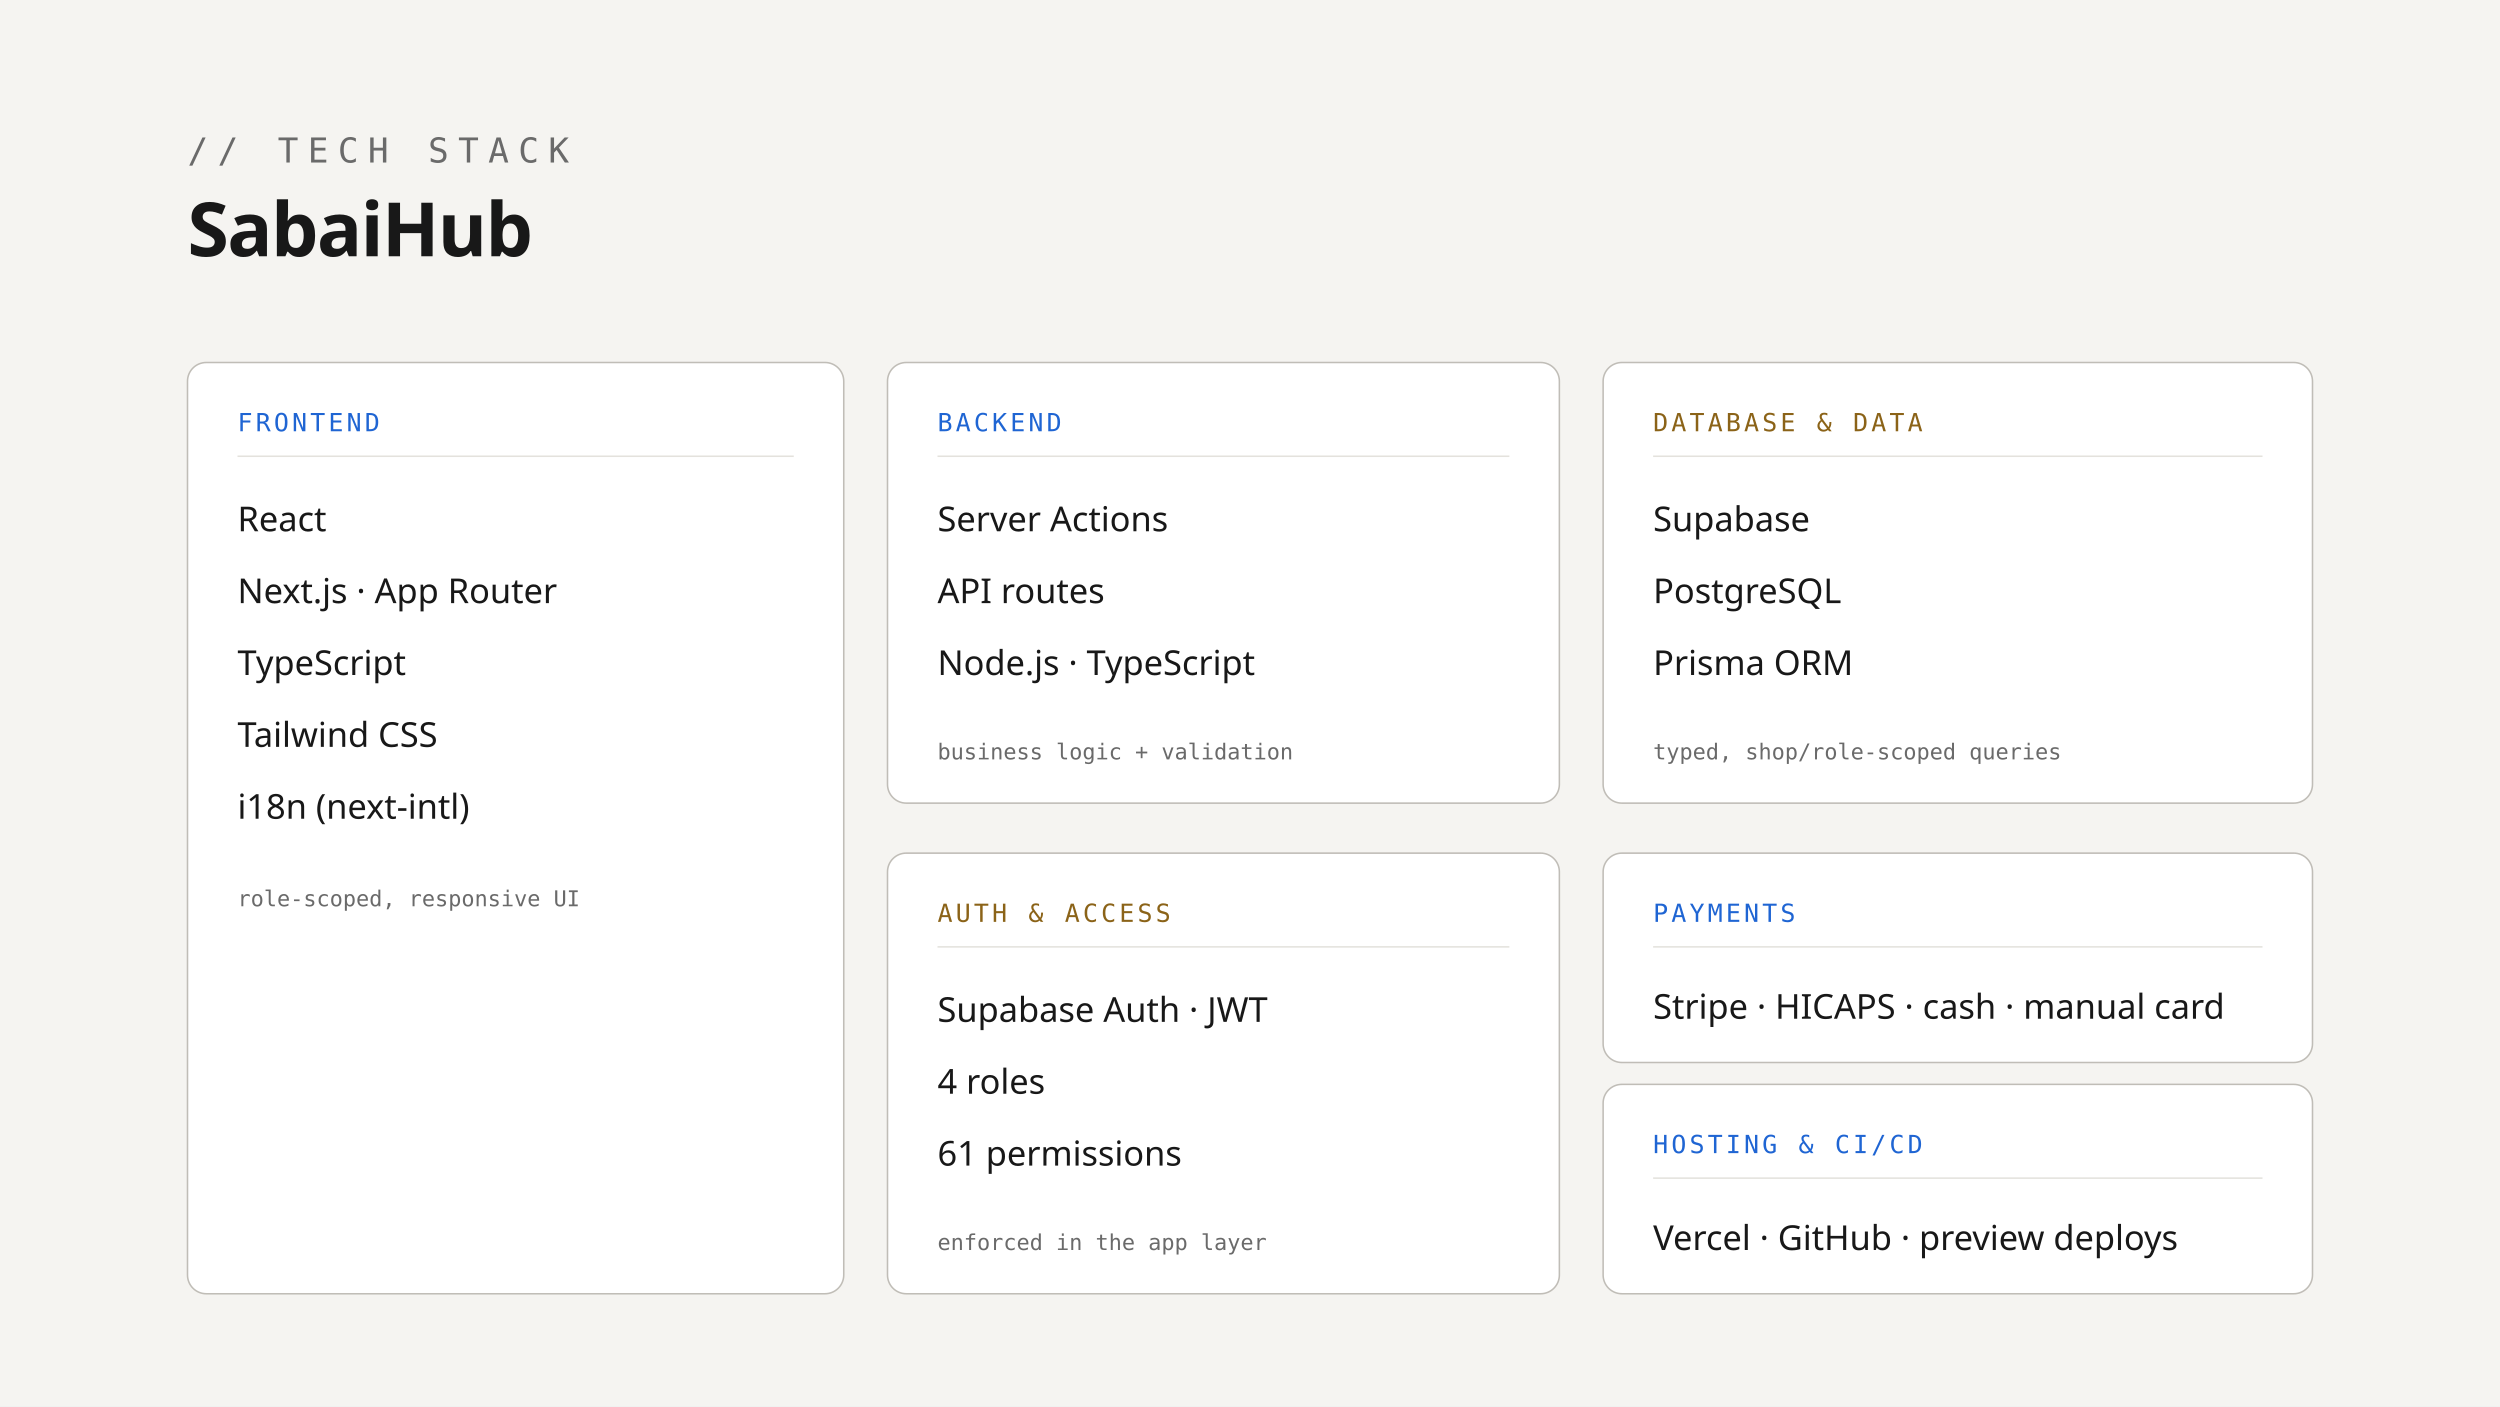
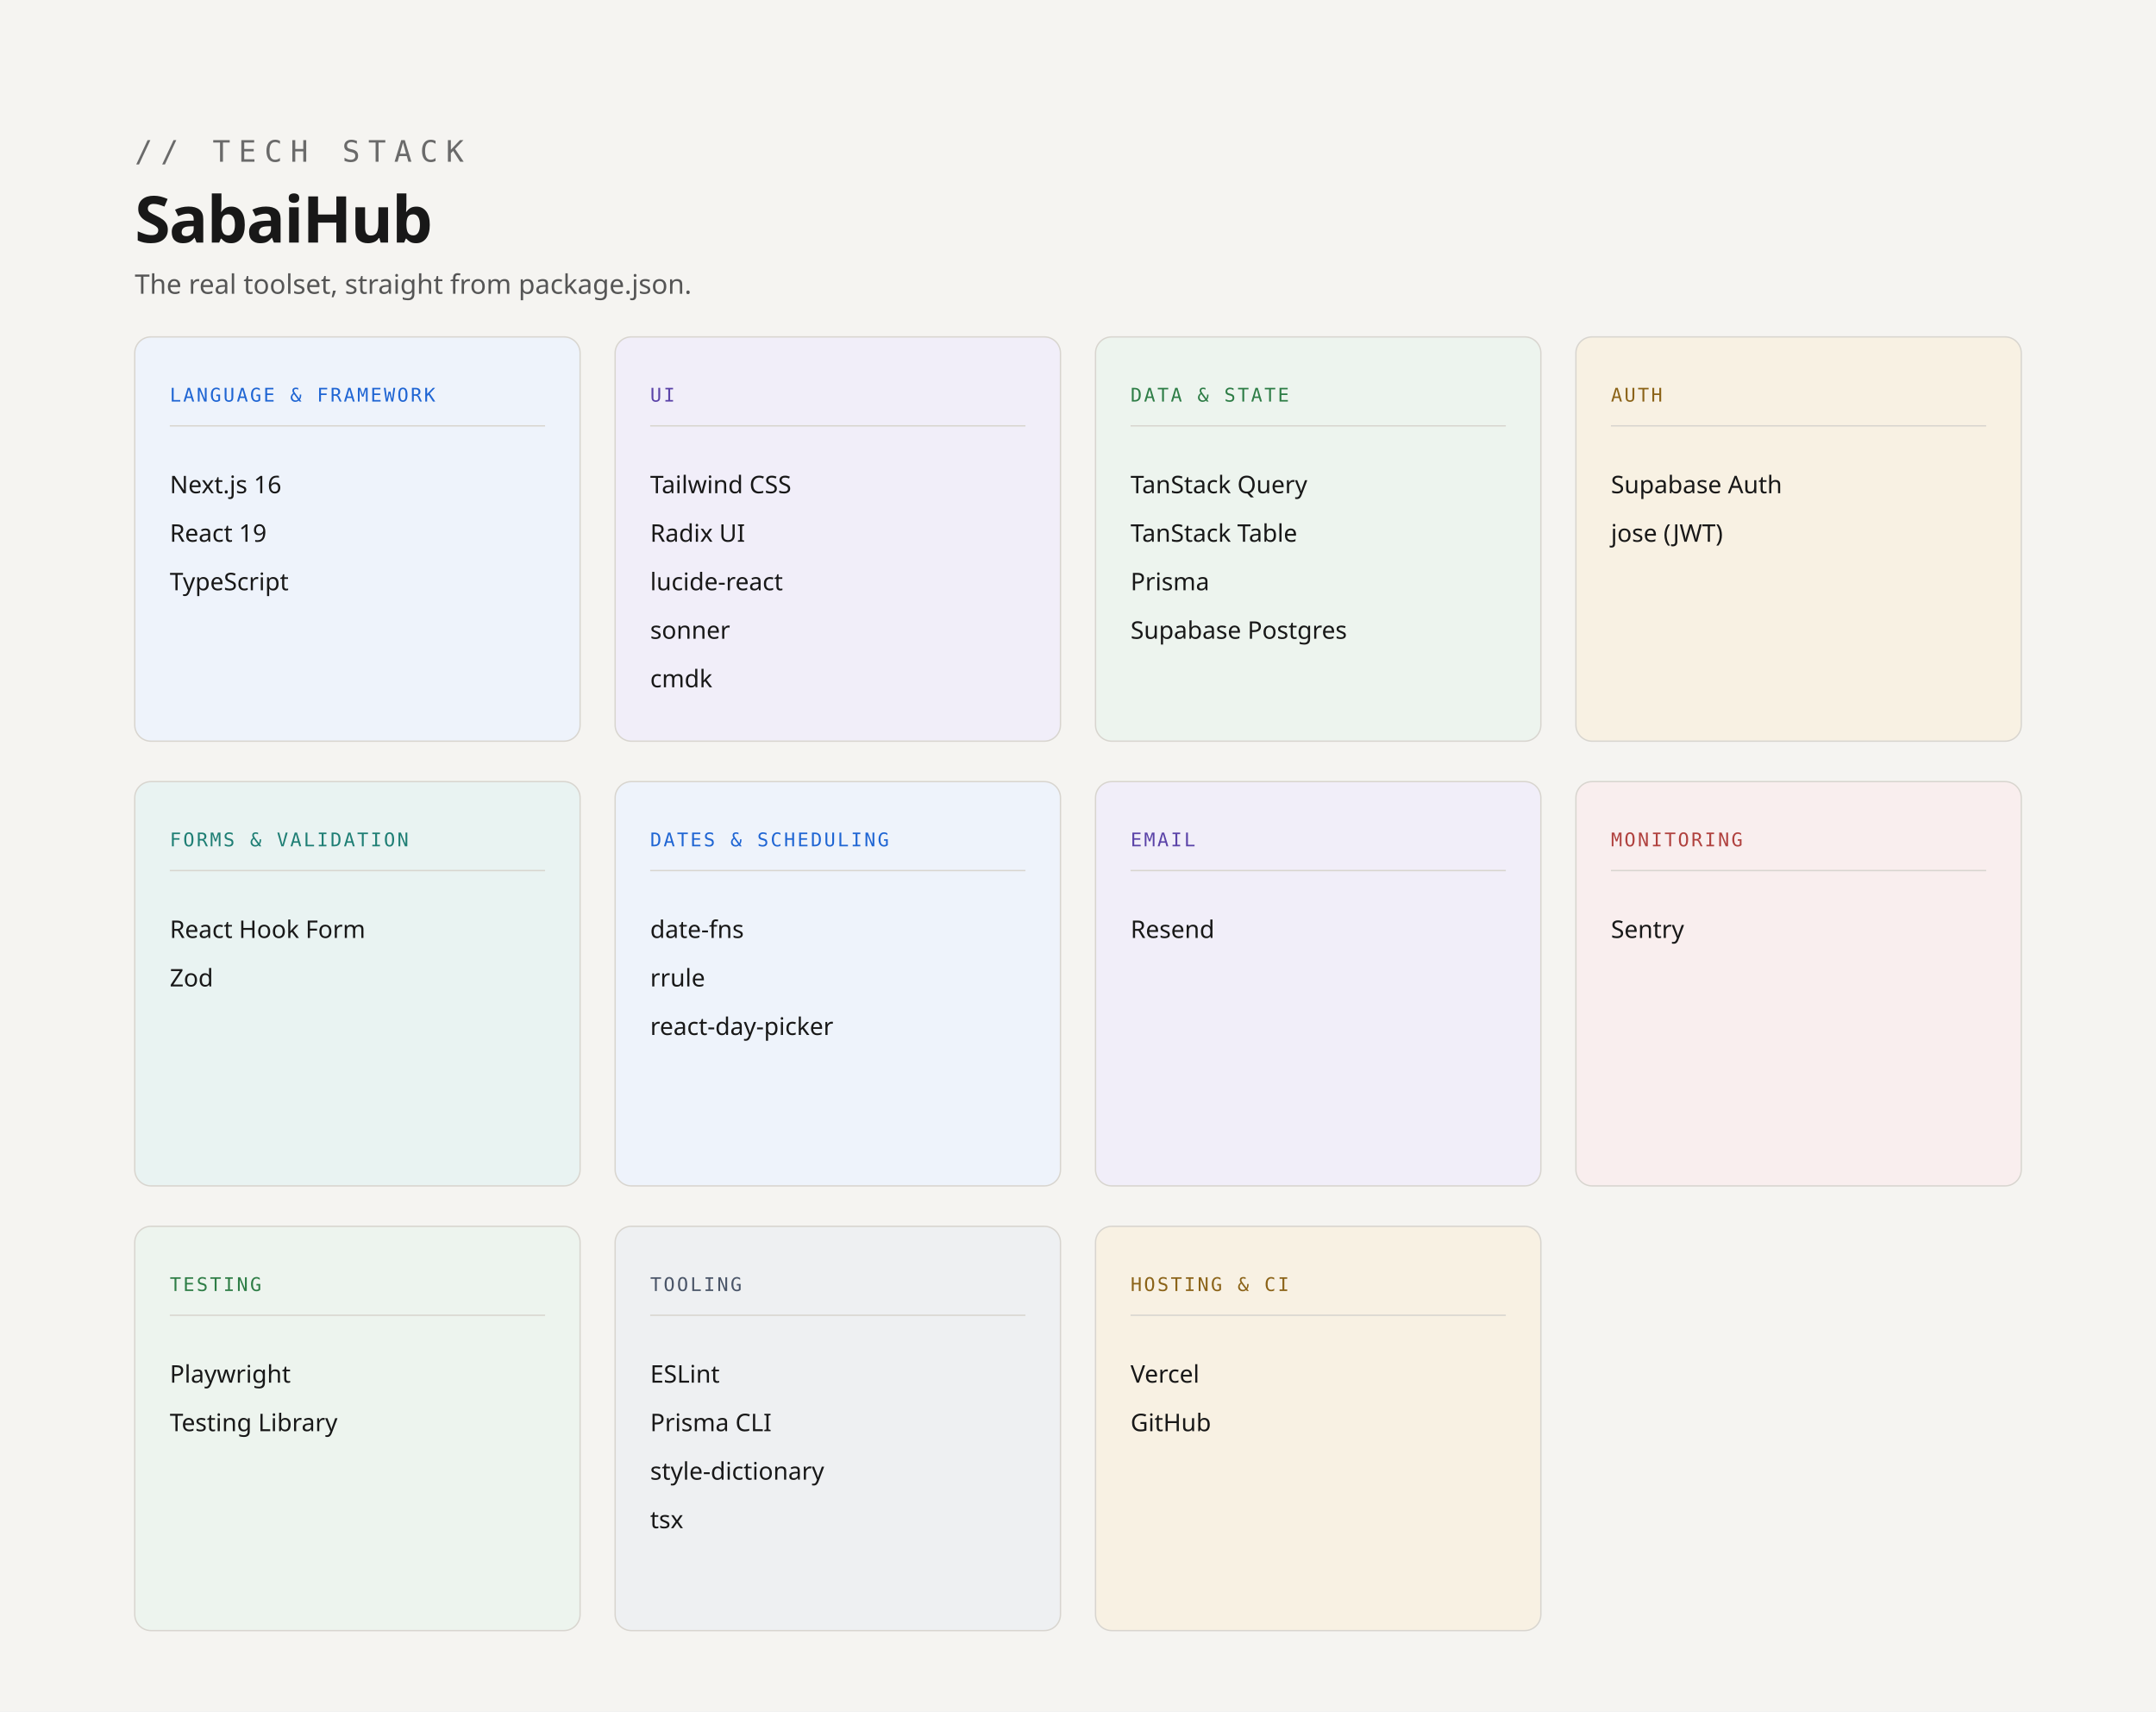
- <svg xmlns="http://www.w3.org/2000/svg" viewBox="0 0 1600 900" width="1600" height="900" font-family="'Space Grotesk', 'Segoe UI', sans-serif">
-   <rect width="1600" height="900" fill="#F5F4F1" />
-   <text x="120" y="104" fill="#6A6A6A" font-family="'JetBrains Mono', monospace" font-size="22" letter-spacing="6">// TECH STACK</text>
-   <text x="120" y="164" fill="#181818" font-size="48" font-weight="600" letter-spacing="-1">SabaiHub</text>
-   <rect x="120" y="232" width="420" height="596" rx="12" fill="#FFFFFF" stroke="#C0BDB7" />
-   <text x="152" y="276" fill="#1F65D3" font-family="'JetBrains Mono', monospace" font-size="16" letter-spacing="2">FRONTEND</text>
-   <line x1="152" y1="292" x2="508" y2="292" stroke="#E4E2DD" />
-   <g fill="#181818" font-size="22">
-     <text x="152" y="340">React</text>
-     <text x="152" y="386">Next.js · App Router</text>
-     <text x="152" y="432">TypeScript</text>
-     <text x="152" y="478">Tailwind CSS</text>
-     <text x="152" y="524">i18n (next-intl)</text>
-   </g>
-   <text x="152" y="580" fill="#6A6A6A" font-size="14" font-family="'JetBrains Mono', monospace">role-scoped, responsive UI</text>
-   <rect x="568" y="232" width="430" height="282" rx="12" fill="#FFFFFF" stroke="#C0BDB7" />
-   <text x="600" y="276" fill="#1F65D3" font-family="'JetBrains Mono', monospace" font-size="16" letter-spacing="2">BACKEND</text>
-   <line x1="600" y1="292" x2="966" y2="292" stroke="#E4E2DD" />
-   <g fill="#181818" font-size="22">
-     <text x="600" y="340">Server Actions</text>
-     <text x="600" y="386">API routes</text>
-     <text x="600" y="432">Node.js · TypeScript</text>
-   </g>
-   <text x="600" y="486" fill="#6A6A6A" font-size="14" font-family="'JetBrains Mono', monospace">business logic + validation</text>
-   <rect x="1026" y="232" width="454" height="282" rx="12" fill="#FFFFFF" stroke="#C0BDB7" />
-   <text x="1058" y="276" fill="#8B6318" font-family="'JetBrains Mono', monospace" font-size="16" letter-spacing="2">DATABASE &amp; DATA</text>
-   <line x1="1058" y1="292" x2="1448" y2="292" stroke="#E4E2DD" />
-   <g fill="#181818" font-size="22">
-     <text x="1058" y="340">Supabase</text>
-     <text x="1058" y="386">PostgreSQL</text>
-     <text x="1058" y="432">Prisma ORM</text>
-   </g>
-   <text x="1058" y="486" fill="#6A6A6A" font-size="14" font-family="'JetBrains Mono', monospace">typed, shop/role-scoped queries</text>
-   <rect x="568" y="546" width="430" height="282" rx="12" fill="#FFFFFF" stroke="#C0BDB7" />
-   <text x="600" y="590" fill="#8B6318" font-family="'JetBrains Mono', monospace" font-size="16" letter-spacing="2">AUTH &amp; ACCESS</text>
-   <line x1="600" y1="606" x2="966" y2="606" stroke="#E4E2DD" />
-   <g fill="#181818" font-size="22">
-     <text x="600" y="654">Supabase Auth · JWT</text>
-     <text x="600" y="700">4 roles</text>
-     <text x="600" y="746">61 permissions</text>
-   </g>
-   <text x="600" y="800" fill="#6A6A6A" font-size="14" font-family="'JetBrains Mono', monospace">enforced in the app layer</text>
-   <rect x="1026" y="546" width="454" height="134" rx="12" fill="#FFFFFF" stroke="#C0BDB7" />
-   <text x="1058" y="590" fill="#1F65D3" font-family="'JetBrains Mono', monospace" font-size="16" letter-spacing="2">PAYMENTS</text>
-   <line x1="1058" y1="606" x2="1448" y2="606" stroke="#E4E2DD" />
-   <text x="1058" y="652" fill="#181818" font-size="22">Stripe · HICAPS · cash · manual card</text>
-   <rect x="1026" y="694" width="454" height="134" rx="12" fill="#FFFFFF" stroke="#C0BDB7" />
-   <text x="1058" y="738" fill="#1F65D3" font-family="'JetBrains Mono', monospace" font-size="16" letter-spacing="2">HOSTING &amp; CI/CD</text>
-   <line x1="1058" y1="754" x2="1448" y2="754" stroke="#E4E2DD" />
-   <text x="1058" y="800" fill="#181818" font-size="22">Vercel · GitHub · preview deploys</text>
+ <svg xmlns="http://www.w3.org/2000/svg" viewBox="0 0 1600 1270" width="1600" height="1270" font-family="'Space Grotesk', 'Segoe UI', sans-serif">
+   <rect width="1600" height="1270" fill="#F5F4F1" />
+   <text x="100" y="120" fill="#6A6A6A" font-family="'JetBrains Mono', monospace" font-size="22" letter-spacing="6">// TECH STACK</text>
+   <text x="100" y="180" fill="#181818" font-size="48" font-weight="600" letter-spacing="-1">SabaiHub</text>
+   <text x="100" y="218" fill="#555555" font-size="20">The real toolset, straight from package.json.</text>
+   <rect x="100" y="250" width="330.5" height="300" rx="12" fill="#EEF3FB" stroke="#D8D5CF" />
+   <text x="126" y="298" fill="#1F65D3" font-family="'JetBrains Mono', monospace" font-size="14" letter-spacing="1.5">LANGUAGE &amp; FRAMEWORK</text>
+   <line x1="126" y1="316" x2="404.5" y2="316" stroke="#D8D5CF" />
+   <text x="126" y="366" fill="#181818" font-size="18" font-family="'Space Grotesk', sans-serif">Next.js 16</text>
+   <text x="126" y="402" fill="#181818" font-size="18" font-family="'Space Grotesk', sans-serif">React 19</text>
+   <text x="126" y="438" fill="#181818" font-size="18" font-family="'Space Grotesk', sans-serif">TypeScript</text>
+   <rect x="456.5" y="250" width="330.5" height="300" rx="12" fill="#F1EEF9" stroke="#D8D5CF" />
+   <text x="482.5" y="298" fill="#5B43A8" font-family="'JetBrains Mono', monospace" font-size="14" letter-spacing="1.5">UI</text>
+   <line x1="482.5" y1="316" x2="761" y2="316" stroke="#D8D5CF" />
+   <text x="482.5" y="366" fill="#181818" font-size="18" font-family="'Space Grotesk', sans-serif">Tailwind CSS</text>
+   <text x="482.5" y="402" fill="#181818" font-size="18" font-family="'Space Grotesk', sans-serif">Radix UI</text>
+   <text x="482.5" y="438" fill="#181818" font-size="18" font-family="'Space Grotesk', sans-serif">lucide-react</text>
+   <text x="482.5" y="474" fill="#181818" font-size="18" font-family="'Space Grotesk', sans-serif">sonner</text>
+   <text x="482.5" y="510" fill="#181818" font-size="18" font-family="'Space Grotesk', sans-serif">cmdk</text>
+   <rect x="813" y="250" width="330.5" height="300" rx="12" fill="#EDF4EE" stroke="#D8D5CF" />
+   <text x="839" y="298" fill="#2E7D46" font-family="'JetBrains Mono', monospace" font-size="14" letter-spacing="1.5">DATA &amp; STATE</text>
+   <line x1="839" y1="316" x2="1117.5" y2="316" stroke="#D8D5CF" />
+   <text x="839" y="366" fill="#181818" font-size="18" font-family="'Space Grotesk', sans-serif">TanStack Query</text>
+   <text x="839" y="402" fill="#181818" font-size="18" font-family="'Space Grotesk', sans-serif">TanStack Table</text>
+   <text x="839" y="438" fill="#181818" font-size="18" font-family="'Space Grotesk', sans-serif">Prisma</text>
+   <text x="839" y="474" fill="#181818" font-size="18" font-family="'Space Grotesk', sans-serif">Supabase Postgres</text>
+   <rect x="1169.5" y="250" width="330.5" height="300" rx="12" fill="#F8F1E3" stroke="#D8D5CF" />
+   <text x="1195.5" y="298" fill="#8B6318" font-family="'JetBrains Mono', monospace" font-size="14" letter-spacing="1.5">AUTH</text>
+   <line x1="1195.5" y1="316" x2="1474" y2="316" stroke="#D8D5CF" />
+   <text x="1195.5" y="366" fill="#181818" font-size="18" font-family="'Space Grotesk', sans-serif">Supabase Auth</text>
+   <text x="1195.5" y="402" fill="#181818" font-size="18" font-family="'Space Grotesk', sans-serif">jose (JWT)</text>
+   <rect x="100" y="580" width="330.5" height="300" rx="12" fill="#E9F3F2" stroke="#D8D5CF" />
+   <text x="126" y="628" fill="#1E7E74" font-family="'JetBrains Mono', monospace" font-size="14" letter-spacing="1.5">FORMS &amp; VALIDATION</text>
+   <line x1="126" y1="646" x2="404.5" y2="646" stroke="#D8D5CF" />
+   <text x="126" y="696" fill="#181818" font-size="18" font-family="'Space Grotesk', sans-serif">React Hook Form</text>
+   <text x="126" y="732" fill="#181818" font-size="18" font-family="'Space Grotesk', sans-serif">Zod</text>
+   <rect x="456.5" y="580" width="330.5" height="300" rx="12" fill="#EEF3FB" stroke="#D8D5CF" />
+   <text x="482.5" y="628" fill="#1F65D3" font-family="'JetBrains Mono', monospace" font-size="14" letter-spacing="1.5">DATES &amp; SCHEDULING</text>
+   <line x1="482.5" y1="646" x2="761" y2="646" stroke="#D8D5CF" />
+   <text x="482.5" y="696" fill="#181818" font-size="18" font-family="'Space Grotesk', sans-serif">date-fns</text>
+   <text x="482.5" y="732" fill="#181818" font-size="18" font-family="'Space Grotesk', sans-serif">rrule</text>
+   <text x="482.5" y="768" fill="#181818" font-size="18" font-family="'Space Grotesk', sans-serif">react-day-picker</text>
+   <rect x="813" y="580" width="330.5" height="300" rx="12" fill="#F1EEF9" stroke="#D8D5CF" />
+   <text x="839" y="628" fill="#5B43A8" font-family="'JetBrains Mono', monospace" font-size="14" letter-spacing="1.5">EMAIL</text>
+   <line x1="839" y1="646" x2="1117.5" y2="646" stroke="#D8D5CF" />
+   <text x="839" y="696" fill="#181818" font-size="18" font-family="'Space Grotesk', sans-serif">Resend</text>
+   <rect x="1169.5" y="580" width="330.5" height="300" rx="12" fill="#F9EEEE" stroke="#D8D5CF" />
+   <text x="1195.5" y="628" fill="#B0413E" font-family="'JetBrains Mono', monospace" font-size="14" letter-spacing="1.5">MONITORING</text>
+   <line x1="1195.5" y1="646" x2="1474" y2="646" stroke="#D8D5CF" />
+   <text x="1195.5" y="696" fill="#181818" font-size="18" font-family="'Space Grotesk', sans-serif">Sentry</text>
+   <rect x="100" y="910" width="330.5" height="300" rx="12" fill="#EDF4EE" stroke="#D8D5CF" />
+   <text x="126" y="958" fill="#2E7D46" font-family="'JetBrains Mono', monospace" font-size="14" letter-spacing="1.5">TESTING</text>
+   <line x1="126" y1="976" x2="404.5" y2="976" stroke="#D8D5CF" />
+   <text x="126" y="1026" fill="#181818" font-size="18" font-family="'Space Grotesk', sans-serif">Playwright</text>
+   <text x="126" y="1062" fill="#181818" font-size="18" font-family="'Space Grotesk', sans-serif">Testing Library</text>
+   <rect x="456.5" y="910" width="330.5" height="300" rx="12" fill="#EEF0F2" stroke="#D8D5CF" />
+   <text x="482.5" y="958" fill="#4A5568" font-family="'JetBrains Mono', monospace" font-size="14" letter-spacing="1.5">TOOLING</text>
+   <line x1="482.5" y1="976" x2="761" y2="976" stroke="#D8D5CF" />
+   <text x="482.5" y="1026" fill="#181818" font-size="18" font-family="'Space Grotesk', sans-serif">ESLint</text>
+   <text x="482.5" y="1062" fill="#181818" font-size="18" font-family="'Space Grotesk', sans-serif">Prisma CLI</text>
+   <text x="482.5" y="1098" fill="#181818" font-size="18" font-family="'Space Grotesk', sans-serif">style-dictionary</text>
+   <text x="482.5" y="1134" fill="#181818" font-size="18" font-family="'Space Grotesk', sans-serif">tsx</text>
+   <rect x="813" y="910" width="330.5" height="300" rx="12" fill="#F8F1E3" stroke="#D8D5CF" />
+   <text x="839" y="958" fill="#8B6318" font-family="'JetBrains Mono', monospace" font-size="14" letter-spacing="1.5">HOSTING &amp; CI</text>
+   <line x1="839" y1="976" x2="1117.5" y2="976" stroke="#D8D5CF" />
+   <text x="839" y="1026" fill="#181818" font-size="18" font-family="'Space Grotesk', sans-serif">Vercel</text>
+   <text x="839" y="1062" fill="#181818" font-size="18" font-family="'Space Grotesk', sans-serif">GitHub</text>
</svg>
